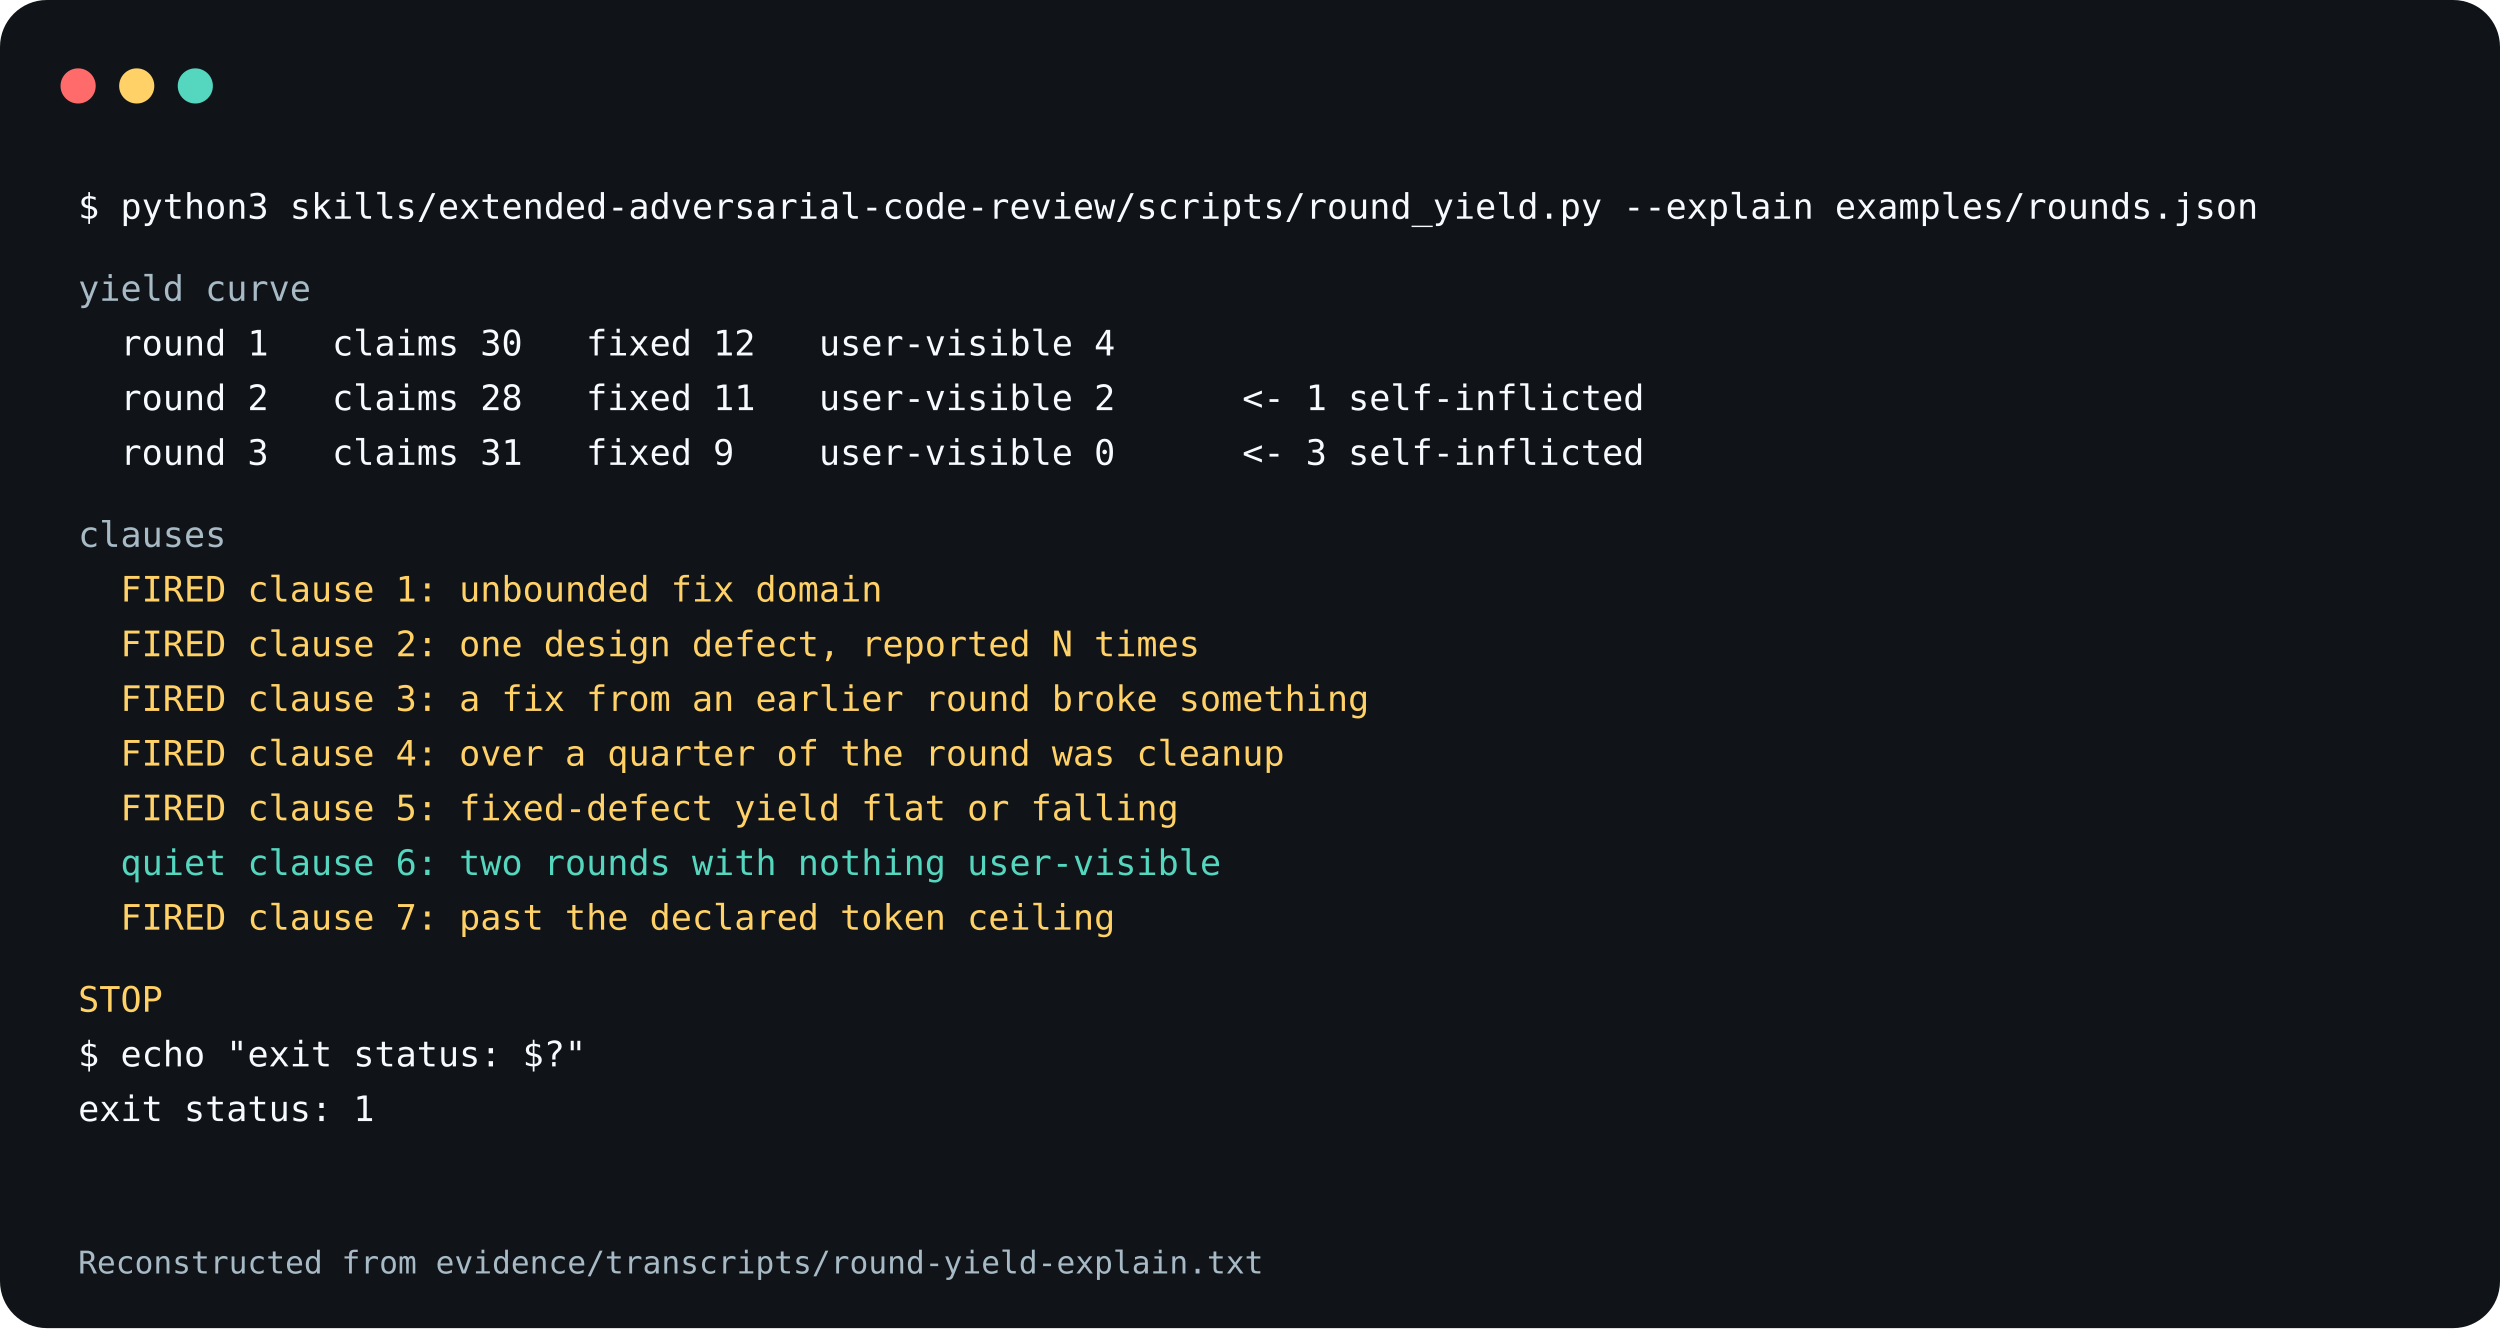
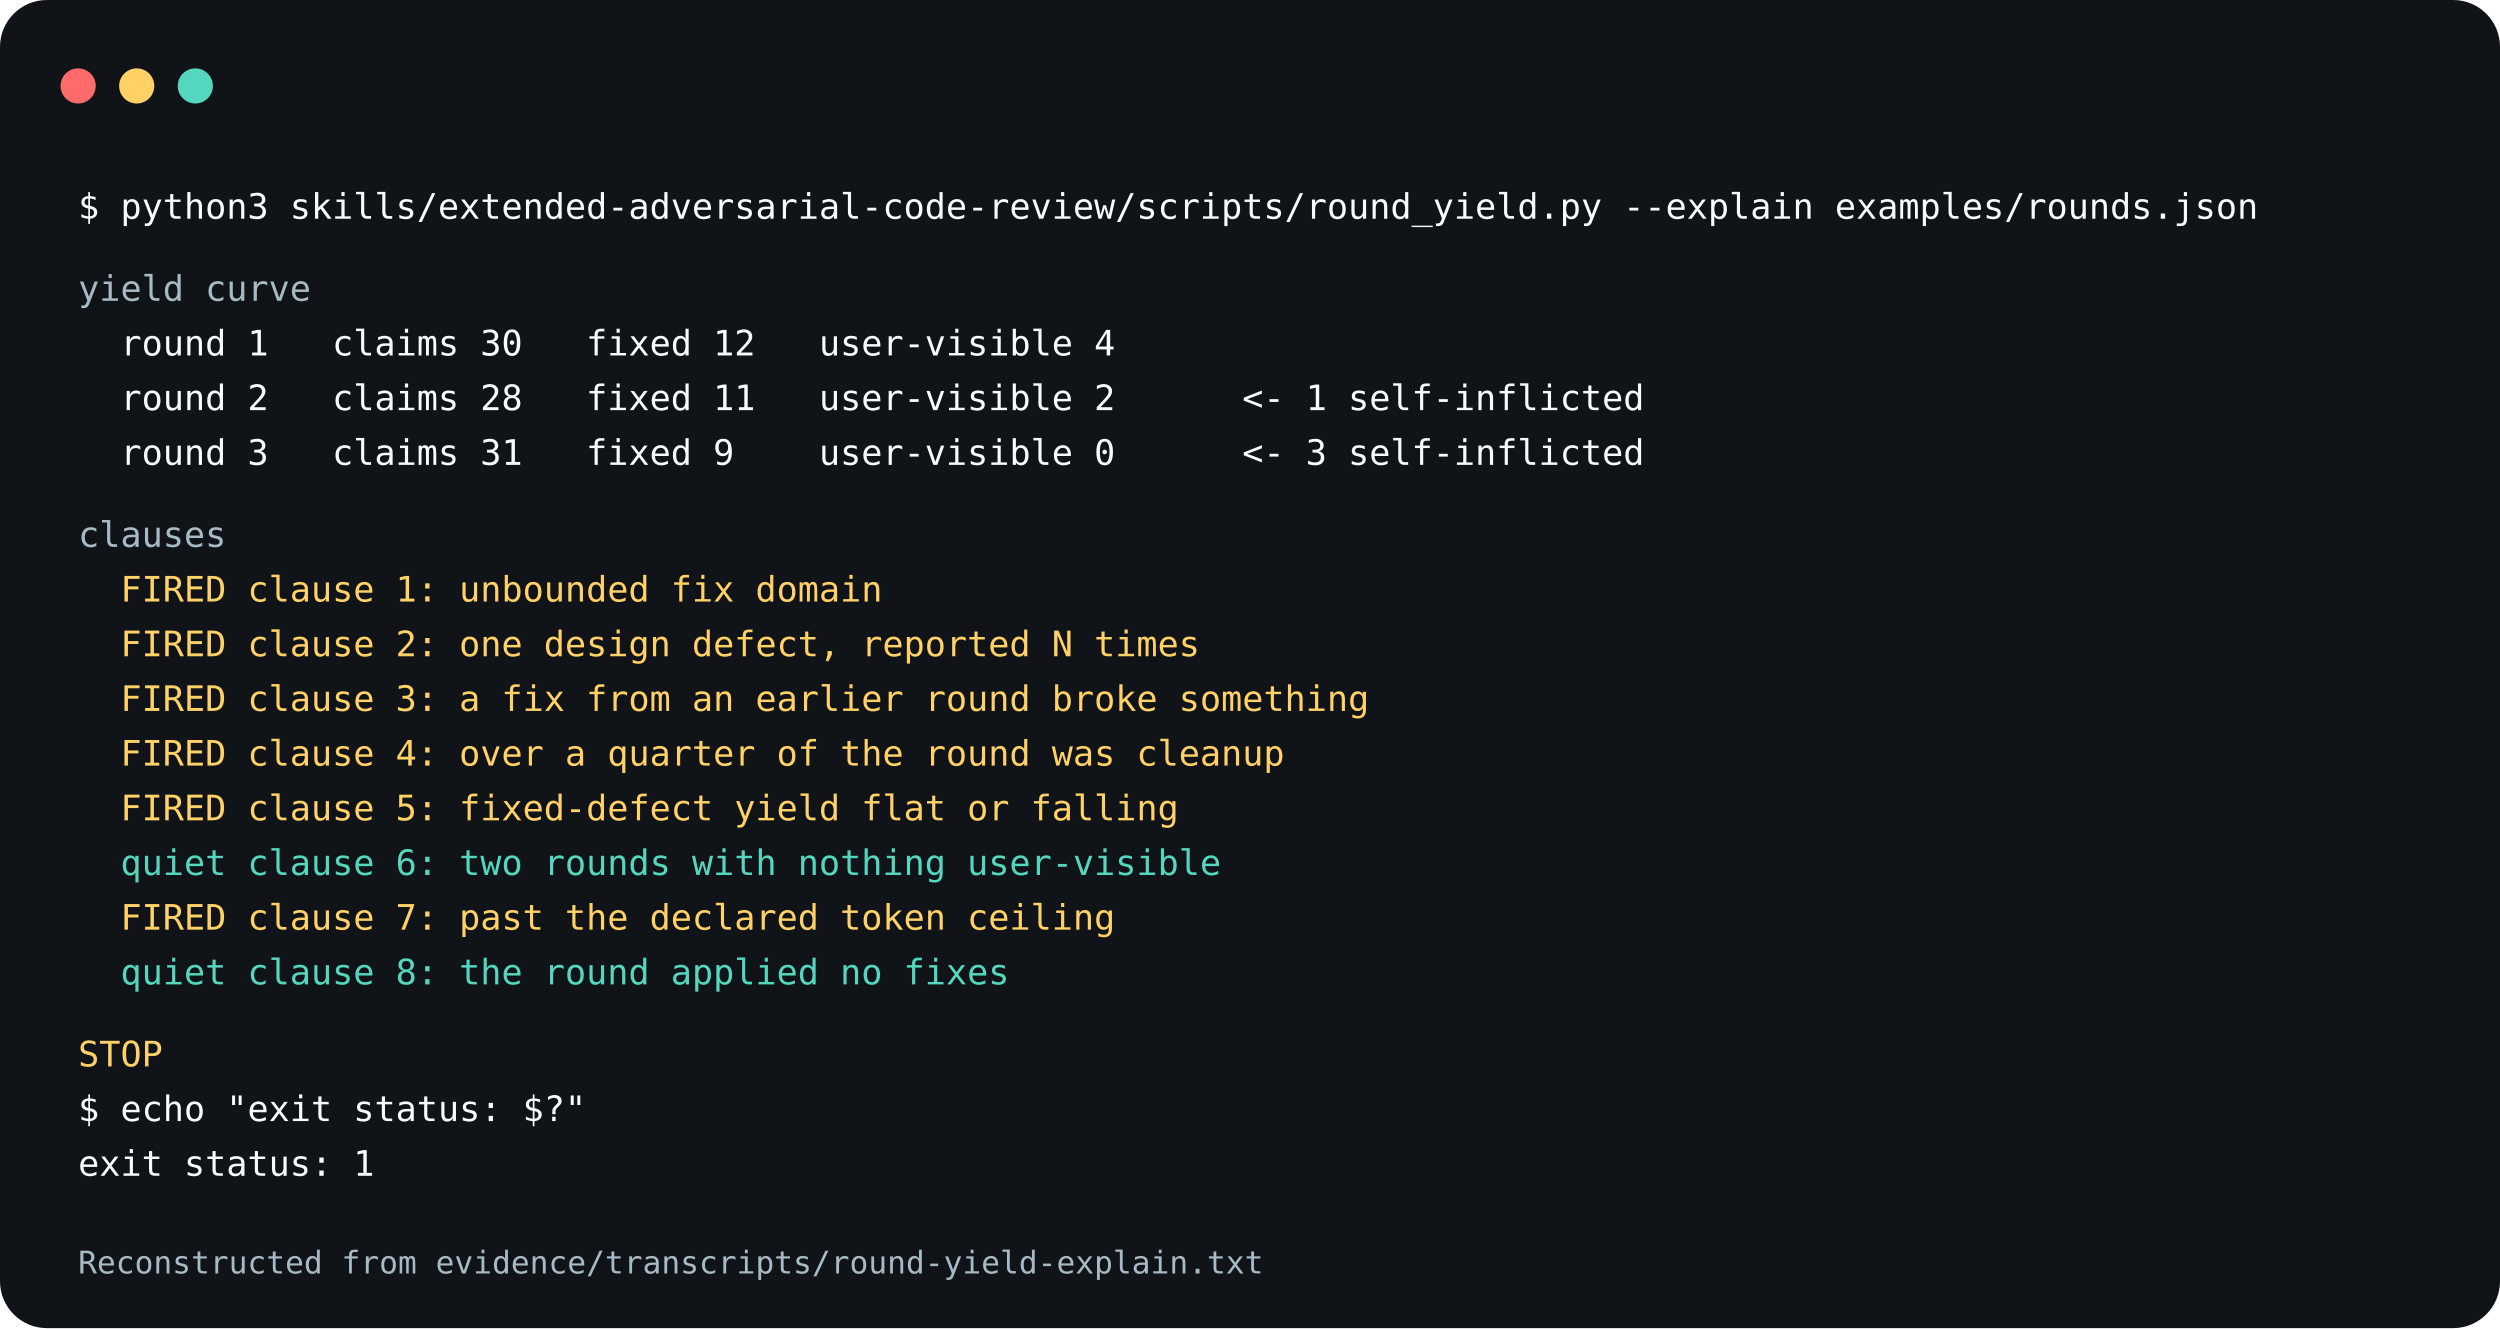
<svg xmlns="http://www.w3.org/2000/svg" width="1280" height="680" viewBox="0 0 1280 680" role="img" aria-labelledby="title description">
  <rect width="1280" height="680" rx="24" fill="#101418" />
  <circle cx="40" cy="44" r="9" fill="#ff6b6b" />
  <circle cx="70" cy="44" r="9" fill="#ffd166" />
  <circle cx="100" cy="44" r="9" fill="#55d6be" />
  <g font-family="ui-monospace, SFMono-Regular, Menlo, monospace" font-size="18">
    <text x="40" y="112" fill="#f7fbff" xml:space="preserve">$ python3 skills/extended-adversarial-code-review/scripts/round_yield.py --explain examples/rounds.json</text>
    <g class="step-1">
      <text x="40" y="154" fill="#a7bac5" xml:space="preserve">yield curve</text>
      <text x="40" y="182" fill="#f7fbff" xml:space="preserve">  round 1   claims 30   fixed 12   user-visible 4   </text>
      <text x="40" y="210" fill="#f7fbff" xml:space="preserve">  round 2   claims 28   fixed 11   user-visible 2      &lt;- 1 self-inflicted</text>
      <text x="40" y="238" fill="#f7fbff" xml:space="preserve">  round 3   claims 31   fixed 9    user-visible 0      &lt;- 3 self-inflicted</text>
    </g>
    <g class="step-2">
      <text x="40" y="280" fill="#a7bac5" xml:space="preserve">clauses</text>
      <text x="40" y="308" fill="#ffd166" xml:space="preserve">  FIRED clause 1: unbounded fix domain</text>
      <text x="40" y="336" fill="#ffd166" xml:space="preserve">  FIRED clause 2: one design defect, reported N times</text>
      <text x="40" y="364" fill="#ffd166" xml:space="preserve">  FIRED clause 3: a fix from an earlier round broke something</text>
      <text x="40" y="392" fill="#ffd166" xml:space="preserve">  FIRED clause 4: over a quarter of the round was cleanup</text>
      <text x="40" y="420" fill="#ffd166" xml:space="preserve">  FIRED clause 5: fixed-defect yield flat or falling</text>
      <text x="40" y="448" fill="#55d6be" xml:space="preserve">  quiet clause 6: two rounds with nothing user-visible</text>
      <text x="40" y="476" fill="#ffd166" xml:space="preserve">  FIRED clause 7: past the declared token ceiling</text>
+       <text x="40" y="504" fill="#55d6be" xml:space="preserve">  quiet clause 8: the round applied no fixes</text>
    </g>
    <g class="step-3">
-       <text x="40" y="518" fill="#ffd166" xml:space="preserve">STOP</text>
-       <text x="40" y="546" fill="#f7fbff" xml:space="preserve">$ echo "exit status: $?"</text>
-       <text x="40" y="574" fill="#f7fbff" xml:space="preserve">exit status: 1</text>
+       <text x="40" y="546" fill="#ffd166" xml:space="preserve">STOP</text>
+       <text x="40" y="574" fill="#f7fbff" xml:space="preserve">$ echo "exit status: $?"</text>
+       <text x="40" y="602" fill="#f7fbff" xml:space="preserve">exit status: 1</text>
    </g>
  </g>
  <text x="40" y="652" fill="#a7bac5" font-family="ui-monospace, SFMono-Regular, Menlo, monospace" font-size="16">Reconstructed from evidence/transcripts/round-yield-explain.txt</text>
</svg>
